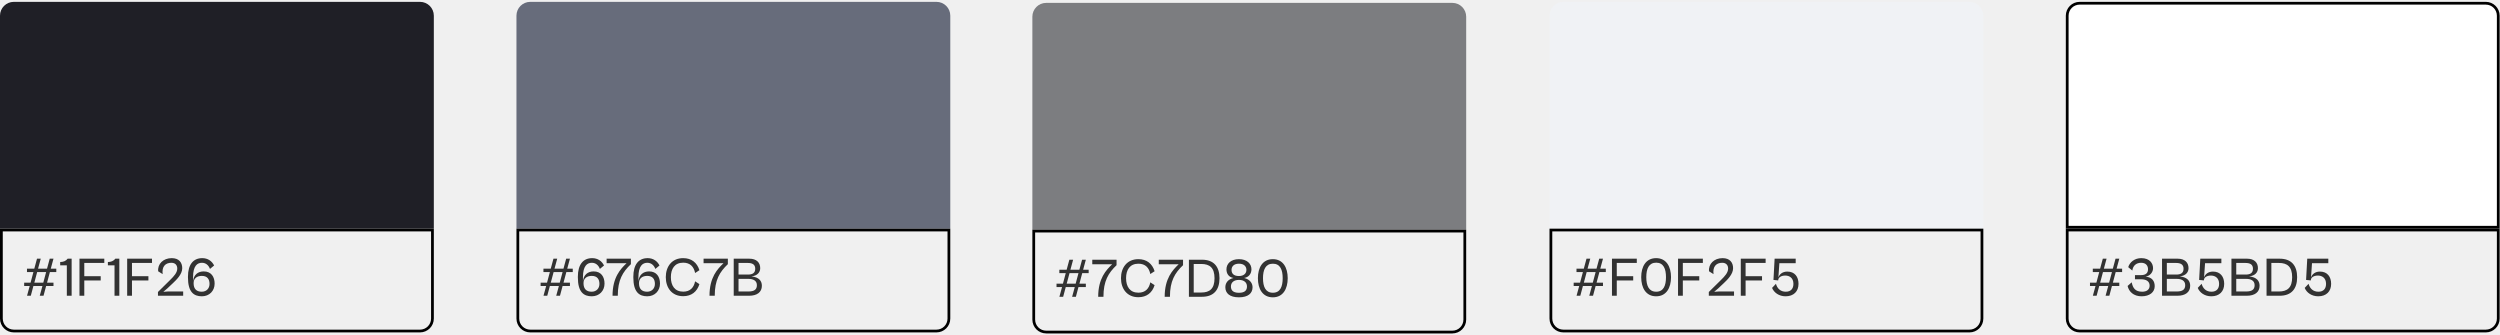
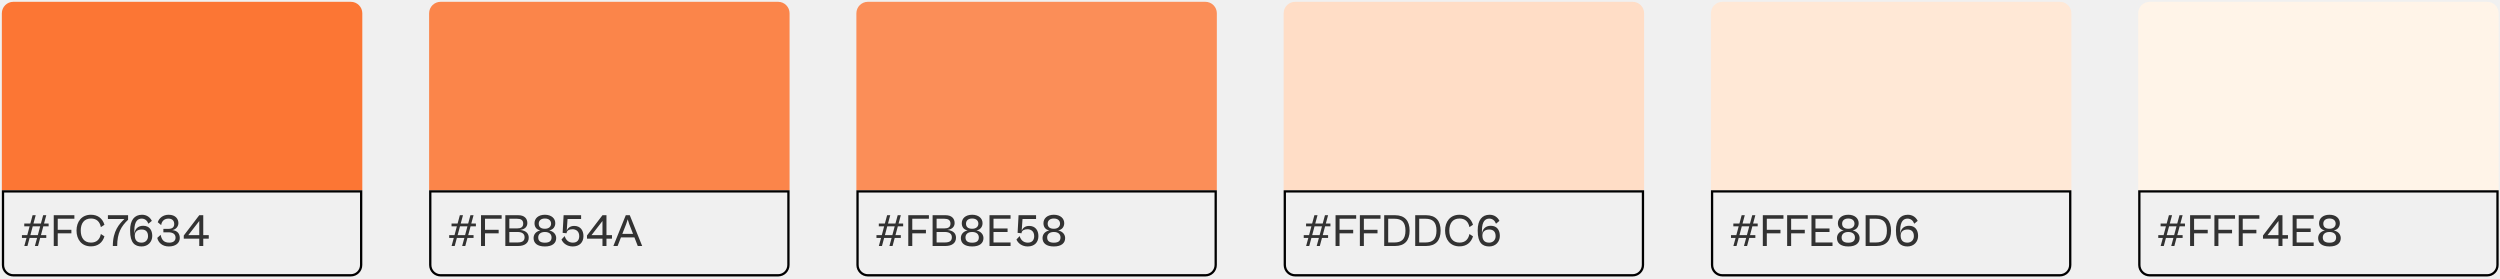
- <svg xmlns="http://www.w3.org/2000/svg" width="904" height="121" viewBox="0 0 904 121" fill="none">
-   <path d="M11.138 106.942H9.778L10.738 103.422H8.738V102.202H11.058L12.078 98.382H9.758V97.162H12.398L13.378 93.542H14.738L13.758 97.162H16.998L17.978 93.542H19.338L18.358 97.162H20.358V98.382H18.038L17.018 102.202H19.338V103.422H16.678L15.738 106.942H14.378L15.338 103.422H12.078L11.138 106.942ZM13.438 98.382L12.418 102.202H15.658L16.678 98.382H13.438ZM25.905 106.942H24.165V95.942H21.765V94.742C22.845 94.742 23.805 94.422 24.445 93.542H25.905V106.942ZM30.477 106.942H28.737V93.542H37.717V95.082H30.477V99.882H36.417V101.422H30.477V106.942ZM43.151 106.942H41.411V95.942H39.011V94.742C40.091 94.742 41.051 94.422 41.691 93.542H43.151V106.942ZM47.723 106.942H45.983V93.542H54.963V95.082H47.723V99.882H53.663V101.422H47.723V106.942ZM66.237 106.942H57.117V105.582L61.497 101.262C62.957 99.822 64.097 98.582 64.097 97.102C64.097 96.022 63.497 95.022 61.977 95.022C59.737 95.022 58.477 96.462 58.817 99.122L57.197 98.102C56.917 95.462 59.017 93.342 62.097 93.342C64.717 93.342 65.897 94.922 65.897 96.982C65.897 99.182 63.797 101.182 62.577 102.342L60.497 104.302L59.057 105.522L60.697 105.402H66.237V106.942ZM72.987 107.142C70.067 107.142 67.967 105.602 67.967 100.302V100.062C67.967 95.702 69.847 93.342 73.147 93.342C75.167 93.342 76.647 94.422 77.427 96.002L75.927 97.242C75.427 95.902 74.427 95.022 73.007 95.022C71.387 95.022 69.807 96.062 69.807 100.242V101.702C70.027 99.442 71.487 98.142 73.667 98.142C76.407 98.142 77.607 100.122 77.607 102.562C77.607 105.162 75.727 107.142 72.987 107.142ZM72.947 105.482C74.687 105.482 75.767 104.262 75.767 102.662C75.767 100.902 74.907 99.762 72.987 99.762C71.247 99.762 70.007 100.642 70.007 102.382C70.007 104.562 71.147 105.482 72.947 105.482Z" fill="#323232" />
-   <path d="M197.888 106.942H196.528L197.488 103.422H195.488V102.202H197.808L198.828 98.382H196.508V97.162H199.148L200.128 93.542H201.488L200.508 97.162H203.748L204.728 93.542H206.088L205.108 97.162H207.108V98.382H204.788L203.768 102.202H206.088V103.422H203.428L202.488 106.942H201.128L202.088 103.422H198.828L197.888 106.942ZM200.188 98.382L199.168 102.202H202.408L203.428 98.382H200.188ZM213.975 107.142C211.055 107.142 208.955 105.602 208.955 100.302V100.062C208.955 95.702 210.835 93.342 214.135 93.342C216.155 93.342 217.635 94.422 218.415 96.002L216.915 97.242C216.415 95.902 215.415 95.022 213.995 95.022C212.375 95.022 210.795 96.062 210.795 100.242V101.702C211.015 99.442 212.475 98.142 214.655 98.142C217.395 98.142 218.595 100.122 218.595 102.562C218.595 105.162 216.715 107.142 213.975 107.142ZM213.935 105.482C215.675 105.482 216.755 104.262 216.755 102.662C216.755 100.902 215.895 99.762 213.975 99.762C212.235 99.762 210.995 100.642 210.995 102.382C210.995 104.562 212.135 105.482 213.935 105.482ZM223.393 106.942H221.493C221.493 100.282 224.353 97.302 226.553 95.182H219.353V93.542H228.133V95.522C225.173 98.342 223.393 101.242 223.393 106.942ZM234.034 107.142C231.114 107.142 229.014 105.602 229.014 100.302V100.062C229.014 95.702 230.894 93.342 234.194 93.342C236.214 93.342 237.694 94.422 238.474 96.002L236.974 97.242C236.474 95.902 235.474 95.022 234.054 95.022C232.434 95.022 230.854 96.062 230.854 100.242V101.702C231.074 99.442 232.534 98.142 234.714 98.142C237.454 98.142 238.654 100.122 238.654 102.562C238.654 105.162 236.774 107.142 234.034 107.142ZM233.994 105.482C235.734 105.482 236.814 104.262 236.814 102.662C236.814 100.902 235.954 99.762 234.034 99.762C232.294 99.762 231.054 100.642 231.054 102.382C231.054 104.562 232.194 105.482 233.994 105.482ZM247.029 107.102C242.969 107.102 240.749 104.082 240.749 100.222C240.749 96.362 242.969 93.342 247.029 93.342C250.029 93.342 252.049 94.942 252.909 97.702L251.349 98.722C250.909 96.482 249.589 94.982 247.049 94.982C243.989 94.982 242.589 97.162 242.589 100.222C242.589 103.282 243.989 105.462 247.049 105.462C249.589 105.462 250.909 103.962 251.349 101.722L252.909 102.742C252.049 105.502 250.029 107.102 247.029 107.102ZM258.452 106.942H256.552C256.552 100.282 259.412 97.302 261.612 95.182H254.412V93.542H263.192V95.522C260.232 98.342 258.452 101.242 258.452 106.942ZM270.872 106.942H265.312V93.542H270.972C273.532 93.542 274.892 94.922 274.892 96.962C274.892 98.402 273.952 99.702 271.712 99.942C274.512 100.242 275.492 101.622 275.492 103.342C275.492 105.622 273.772 106.942 270.872 106.942ZM270.372 95.082H267.052V99.282H270.452C271.992 99.282 273.092 98.802 273.092 97.182C273.092 95.582 271.972 95.082 270.372 95.082ZM270.652 100.842H267.052V105.402H270.592C272.712 105.402 273.692 104.722 273.692 103.122C273.692 101.502 272.392 100.842 270.652 100.842Z" fill="#323232" />
-   <path d="M384.439 107.313H383.079L384.039 103.793H382.039V102.573H384.359L385.379 98.754H383.059V97.534H385.699L386.679 93.913H388.039L387.059 97.534H390.299L391.279 93.913H392.639L391.659 97.534H393.659V98.754H391.339L390.319 102.573H392.639V103.793H389.979L389.039 107.313H387.679L388.639 103.793H385.379L384.439 107.313ZM386.739 98.754L385.719 102.573H388.959L389.979 98.754H386.739ZM399.006 107.313H397.106C397.106 100.653 399.966 97.674 402.166 95.553H394.966V93.913H403.746V95.894C400.786 98.713 399.006 101.613 399.006 107.313ZM411.627 107.473C407.567 107.473 405.347 104.453 405.347 100.593C405.347 96.734 407.567 93.713 411.627 93.713C414.627 93.713 416.647 95.314 417.507 98.073L415.947 99.094C415.507 96.853 414.187 95.353 411.647 95.353C408.587 95.353 407.187 97.534 407.187 100.593C407.187 103.653 408.587 105.833 411.647 105.833C414.187 105.833 415.507 104.333 415.947 102.093L417.507 103.113C416.647 105.873 414.627 107.473 411.627 107.473ZM423.049 107.313H421.149C421.149 100.653 424.009 97.674 426.209 95.553H419.009V93.913H427.789V95.894C424.829 98.713 423.049 101.613 423.049 107.313ZM434.65 107.313H429.91V93.913H434.65C438.87 93.913 440.97 96.374 440.97 100.613C440.97 104.853 438.87 107.313 434.65 107.313ZM434.37 95.454H431.65V105.773H434.37C437.41 105.773 439.17 104.433 439.17 100.613C439.17 96.793 437.41 95.454 434.37 95.454ZM448.004 107.513C444.664 107.513 443.084 106.033 443.084 103.873C443.084 102.513 443.824 101.053 446.024 100.513C444.284 100.233 443.484 98.933 443.484 97.394C443.484 95.374 445.064 93.713 448.004 93.713C450.924 93.713 452.524 95.374 452.524 97.374C452.524 98.933 451.604 100.233 449.884 100.513C452.084 101.053 452.924 102.513 452.924 103.873C452.924 106.033 451.324 107.513 448.004 107.513ZM448.004 99.814C449.744 99.814 450.704 98.874 450.704 97.594C450.704 96.433 449.924 95.353 448.004 95.353C446.084 95.353 445.324 96.433 445.324 97.594C445.324 98.874 446.064 99.814 448.004 99.814ZM448.004 105.873C450.344 105.873 450.904 104.773 450.904 103.573C450.904 102.233 449.944 101.213 448.004 101.213C446.064 101.213 445.104 102.233 445.104 103.573C445.104 104.773 445.664 105.873 448.004 105.873ZM460.258 107.513C456.578 107.513 454.858 104.493 454.858 100.593C454.858 96.734 456.578 93.713 460.258 93.713C463.918 93.713 465.638 96.734 465.638 100.593C465.638 104.493 463.918 107.513 460.258 107.513ZM460.278 105.853C462.918 105.853 463.818 103.673 463.818 100.593C463.818 97.553 462.918 95.353 460.278 95.353C457.618 95.353 456.698 97.553 456.698 100.593C456.698 103.673 457.618 105.853 460.278 105.853Z" fill="#323232" />
-   <path d="M758.137 106.942H756.777L757.737 103.422H755.737V102.202H758.057L759.077 98.382H756.757V97.162H759.397L760.377 93.542H761.737L760.757 97.162H763.997L764.977 93.542H766.337L765.357 97.162H767.357V98.382H765.037L764.017 102.202H766.337V103.422H763.677L762.737 106.942H761.377L762.337 103.422H759.077L758.137 106.942ZM760.437 98.382L759.417 102.202H762.657L763.677 98.382H760.437ZM774.384 107.142C771.484 107.142 769.784 105.422 769.344 103.402L770.824 102.082C771.224 104.122 772.084 105.482 774.604 105.482C776.324 105.482 777.304 104.662 777.304 103.302C777.304 101.702 776.044 100.982 774.184 100.982H772.004V99.482H774.204C775.884 99.482 776.724 98.762 776.724 97.362C776.724 96.082 775.964 95.022 774.244 95.022C772.524 95.022 771.284 96.002 771.044 97.842L769.564 96.602C770.124 94.782 771.884 93.342 774.284 93.342C777.384 93.342 778.544 95.262 778.544 96.982C778.544 98.362 777.524 99.782 775.824 100.022C778.264 100.222 779.144 101.742 779.144 103.482C779.144 105.662 777.304 107.142 774.384 107.142ZM787.351 106.942H781.791V93.542H787.451C790.011 93.542 791.371 94.922 791.371 96.962C791.371 98.402 790.431 99.702 788.191 99.942C790.991 100.242 791.971 101.622 791.971 103.342C791.971 105.622 790.251 106.942 787.351 106.942ZM786.851 95.082H783.531V99.282H786.931C788.471 99.282 789.571 98.802 789.571 97.182C789.571 95.582 788.451 95.082 786.851 95.082ZM787.131 100.842H783.531V105.402H787.071C789.191 105.402 790.171 104.722 790.171 103.122C790.171 101.502 788.871 100.842 787.131 100.842ZM799.607 107.142C797.207 107.142 795.387 105.802 794.707 104.102L796.107 102.622C796.587 104.362 797.787 105.482 799.667 105.482C801.507 105.482 802.427 104.382 802.427 102.642C802.427 100.462 800.947 99.642 799.487 99.642C798.027 99.642 797.027 100.282 796.947 101.182L796.927 101.402L795.207 101.222L795.627 93.542H803.247V95.182H797.347L796.987 100.322C797.407 99.142 798.467 98.202 800.227 98.202C802.887 98.202 804.267 100.062 804.267 102.642C804.267 105.362 802.527 107.142 799.607 107.142ZM812.449 106.942H806.889V93.542H812.549C815.109 93.542 816.469 94.922 816.469 96.962C816.469 98.402 815.529 99.702 813.289 99.942C816.089 100.242 817.069 101.622 817.069 103.342C817.069 105.622 815.349 106.942 812.449 106.942ZM811.949 95.082H808.629V99.282H812.029C813.569 99.282 814.669 98.802 814.669 97.182C814.669 95.582 813.549 95.082 811.949 95.082ZM812.229 100.842H808.629V105.402H812.169C814.289 105.402 815.269 104.722 815.269 103.122C815.269 101.502 813.969 100.842 812.229 100.842ZM824.324 106.942H819.584V93.542H824.324C828.544 93.542 830.644 96.002 830.644 100.242C830.644 104.482 828.544 106.942 824.324 106.942ZM824.044 95.082H821.324V105.402H824.044C827.084 105.402 828.844 104.062 828.844 100.242C828.844 96.422 827.084 95.082 824.044 95.082ZM838.279 107.142C835.879 107.142 834.059 105.802 833.379 104.102L834.779 102.622C835.259 104.362 836.459 105.482 838.339 105.482C840.179 105.482 841.099 104.382 841.099 102.642C841.099 100.462 839.619 99.642 838.159 99.642C836.699 99.642 835.699 100.282 835.619 101.182L835.599 101.402L833.879 101.222L834.299 93.542H841.919V95.182H836.019L835.659 100.322C836.079 99.142 837.139 98.202 838.899 98.202C841.559 98.202 842.939 100.062 842.939 102.642C842.939 105.362 841.199 107.142 838.279 107.142Z" fill="#323232" />
-   <path d="M571.439 106.942H570.079L571.039 103.422H569.039V102.202H571.359L572.379 98.382H570.059V97.162H572.699L573.679 93.542H575.039L574.059 97.162H577.299L578.279 93.542H579.639L578.659 97.162H580.659V98.382H578.339L577.319 102.202H579.639V103.422H576.979L576.039 106.942H574.679L575.639 103.422H572.379L571.439 106.942ZM573.739 98.382L572.719 102.202H575.959L576.979 98.382H573.739ZM584.626 106.942H582.886V93.542H591.866V95.082H584.626V99.882H590.566V101.422H584.626V106.942ZM598.86 107.142C595.18 107.142 593.46 104.122 593.46 100.222C593.46 96.362 595.18 93.342 598.86 93.342C602.52 93.342 604.24 96.362 604.24 100.222C604.24 104.122 602.52 107.142 598.86 107.142ZM598.88 105.482C601.52 105.482 602.42 103.302 602.42 100.222C602.42 97.182 601.52 94.982 598.88 94.982C596.22 94.982 595.3 97.182 595.3 100.222C595.3 103.302 596.22 105.482 598.88 105.482ZM608.513 106.942H606.773V93.542H615.753V95.082H608.513V99.882H614.453V101.422H608.513V106.942ZM627.027 106.942H617.907V105.582L622.287 101.262C623.747 99.822 624.887 98.582 624.887 97.102C624.887 96.022 624.287 95.022 622.767 95.022C620.527 95.022 619.267 96.462 619.607 99.122L617.987 98.102C617.707 95.462 619.807 93.342 622.887 93.342C625.507 93.342 626.687 94.922 626.687 96.982C626.687 99.182 624.587 101.182 623.367 102.342L621.287 104.302L619.847 105.522L621.487 105.402H627.027V106.942ZM631.208 106.942H629.468V93.542H638.448V95.082H631.208V99.882H637.148V101.422H631.208V106.942ZM645.682 107.142C643.282 107.142 641.462 105.802 640.782 104.102L642.182 102.622C642.662 104.362 643.862 105.482 645.742 105.482C647.582 105.482 648.502 104.382 648.502 102.642C648.502 100.462 647.022 99.642 645.562 99.642C644.102 99.642 643.102 100.282 643.022 101.182L643.002 101.402L641.282 101.222L641.702 93.542H649.322V95.182H643.422L643.062 100.322C643.482 99.142 644.542 98.202 646.302 98.202C648.962 98.202 650.342 100.062 650.342 102.642C650.342 105.362 648.602 107.142 645.682 107.142Z" fill="#323232" />
-   <path d="M0 5.67C0 2.909 2.239 0.67 5 0.67H151.872C154.633 0.67 156.872 2.909 156.872 5.67V82.685H0V5.67Z" fill="#1F1F26" />
-   <path d="M0.5 83.185H156.372V115.2C156.372 117.685 154.357 119.7 151.872 119.7H5C2.515 119.7 0.5 117.685 0.5 115.2V83.185Z" stroke="black" />
-   <path d="M186.751 5.67C186.751 2.909 188.99 0.67 191.751 0.67H338.623C341.384 0.67 343.623 2.909 343.623 5.67V82.685H186.751V5.67Z" fill="#676C7B" />
-   <path d="M187.251 83.185H343.123V115.2C343.123 117.685 341.108 119.7 338.623 119.7H191.751C189.266 119.7 187.251 117.685 187.251 115.2V83.185Z" stroke="black" />
-   <path d="M373.302 6.041C373.302 3.28 375.54 1.041 378.302 1.041H525.174C527.935 1.041 530.174 3.28 530.174 6.041V83.056H373.302V6.041Z" fill="#7C7D80" />
-   <path d="M373.802 83.556H529.674V115.571C529.674 118.056 527.659 120.071 525.174 120.071H378.302C375.816 120.071 373.802 118.056 373.802 115.571V83.556Z" stroke="black" />
-   <path d="M747.5 5.67C747.5 3.185 749.515 1.17 752 1.17H898.872C901.357 1.17 903.372 3.185 903.372 5.67V82.185H747.5V5.67Z" fill="white" stroke="black" />
-   <path d="M747.5 83.185H903.372V115.2C903.372 117.685 901.357 119.7 898.872 119.7H752C749.515 119.7 747.5 117.685 747.5 115.2V83.185Z" stroke="black" />
-   <path d="M560.302 5.67C560.302 2.909 562.54 0.67 565.302 0.67H712.174C714.935 0.67 717.174 2.909 717.174 5.67V82.685H560.302V5.67Z" fill="#F0F2F5" />
-   <path d="M560.802 83.185H716.674V115.2C716.674 117.685 714.659 119.7 712.174 119.7H565.302C562.816 119.7 560.802 117.685 560.802 115.2V83.185Z" stroke="black" />
+ <svg xmlns="http://www.w3.org/2000/svg" width="1088" height="121" viewBox="0 0 1088 121" fill="none">
+   <path d="M11.942 107.059H10.582L11.542 103.539H9.542V102.319H11.862L12.882 98.499H10.562V97.279H13.202L14.182 93.659H15.542L14.562 97.279H17.802L18.782 93.659H20.142L19.162 97.279H21.162V98.499H18.842L17.822 102.319H20.142V103.539H17.482L16.542 107.059H15.182L16.142 103.539H12.882L11.942 107.059ZM14.242 98.499L13.222 102.319H16.462L17.482 98.499H14.242ZM25.129 107.059H23.389V93.659H32.369V95.199H25.129V99.999H31.069V101.539H25.129V107.059ZM39.579 107.219C35.519 107.219 33.299 104.199 33.299 100.339C33.299 96.479 35.519 93.459 39.579 93.459C42.579 93.459 44.599 95.059 45.459 97.819L43.899 98.839C43.459 96.599 42.139 95.099 39.599 95.099C36.539 95.099 35.139 97.279 35.139 100.339C35.139 103.399 36.539 105.579 39.599 105.579C42.139 105.579 43.459 104.079 43.899 101.839L45.459 102.859C44.599 105.619 42.579 107.219 39.579 107.219ZM51.001 107.059H49.101C49.101 100.399 51.961 97.419 54.161 95.299H46.961V93.659H55.741V95.639C52.781 98.459 51.001 101.359 51.001 107.059ZM61.642 107.259C58.722 107.259 56.622 105.719 56.622 100.419V100.179C56.622 95.819 58.502 93.459 61.802 93.459C63.822 93.459 65.302 94.539 66.082 96.119L64.582 97.359C64.082 96.019 63.082 95.139 61.662 95.139C60.042 95.139 58.462 96.179 58.462 100.359V101.819C58.682 99.559 60.142 98.259 62.322 98.259C65.062 98.259 66.262 100.239 66.262 102.679C66.262 105.279 64.382 107.259 61.642 107.259ZM61.602 105.599C63.342 105.599 64.422 104.379 64.422 102.779C64.422 101.019 63.562 99.879 61.642 99.879C59.902 99.879 58.662 100.759 58.662 102.499C58.662 104.679 59.802 105.599 61.602 105.599ZM73.482 107.259C70.582 107.259 68.882 105.539 68.442 103.519L69.922 102.199C70.322 104.239 71.182 105.599 73.702 105.599C75.422 105.599 76.402 104.779 76.402 103.419C76.402 101.819 75.142 101.099 73.282 101.099H71.102V99.599H73.302C74.982 99.599 75.822 98.879 75.822 97.479C75.822 96.199 75.062 95.139 73.342 95.139C71.622 95.139 70.382 96.119 70.142 97.959L68.662 96.719C69.222 94.899 70.982 93.459 73.382 93.459C76.482 93.459 77.642 95.379 77.642 97.099C77.642 98.479 76.622 99.899 74.922 100.139C77.362 100.339 78.242 101.859 78.242 103.599C78.242 105.779 76.402 107.259 73.482 107.259ZM88.458 107.059H86.718V103.859H79.978V102.499L86.718 93.659H88.458V102.319H90.858V103.859H88.458V107.059ZM81.958 102.319H86.718V96.179L81.958 102.319Z" fill="#323232" />
+   <path d="M383.835 107.059H382.475L383.435 103.539H381.435V102.319H383.755L384.775 98.499H382.455V97.279H385.095L386.075 93.659H387.435L386.455 97.279H389.695L390.675 93.659H392.035L391.055 97.279H393.055V98.499H390.735L389.715 102.319H392.035V103.539H389.375L388.435 107.059H387.075L388.035 103.539H384.775L383.835 107.059ZM386.135 98.499L385.115 102.319H388.355L389.375 98.499H386.135ZM397.023 107.059H395.283V93.659H404.263V95.199H397.023V99.999H402.963V101.539H397.023V107.059ZM411.429 107.059H405.869V93.659H411.529C414.089 93.659 415.449 95.039 415.449 97.079C415.449 98.519 414.509 99.819 412.269 100.059C415.069 100.359 416.049 101.739 416.049 103.459C416.049 105.739 414.329 107.059 411.429 107.059ZM410.929 95.199H407.609V99.399H411.009C412.549 99.399 413.649 98.919 413.649 97.299C413.649 95.699 412.529 95.199 410.929 95.199ZM411.209 100.959H407.609V105.519H411.149C413.269 105.519 414.249 104.839 414.249 103.239C414.249 101.619 412.949 100.959 411.209 100.959ZM423.084 107.259C419.744 107.259 418.164 105.779 418.164 103.619C418.164 102.259 418.904 100.799 421.104 100.259C419.364 99.979 418.564 98.679 418.564 97.139C418.564 95.119 420.144 93.459 423.084 93.459C426.004 93.459 427.604 95.119 427.604 97.119C427.604 98.679 426.684 99.979 424.964 100.259C427.164 100.799 428.004 102.259 428.004 103.619C428.004 105.779 426.404 107.259 423.084 107.259ZM423.084 99.559C424.824 99.559 425.784 98.619 425.784 97.339C425.784 96.179 425.004 95.099 423.084 95.099C421.164 95.099 420.404 96.179 420.404 97.339C420.404 98.619 421.144 99.559 423.084 99.559ZM423.084 105.619C425.424 105.619 425.984 104.519 425.984 103.319C425.984 101.979 425.024 100.959 423.084 100.959C421.144 100.959 420.184 101.979 420.184 103.319C420.184 104.519 420.744 105.619 423.084 105.619ZM439.794 107.059H430.634V93.659H439.794V95.199H432.374V99.419H438.494V100.959H432.374V105.519H439.794V107.059ZM447.258 107.259C444.858 107.259 443.038 105.919 442.358 104.219L443.758 102.739C444.238 104.479 445.438 105.599 447.318 105.599C449.158 105.599 450.078 104.499 450.078 102.759C450.078 100.579 448.598 99.759 447.138 99.759C445.678 99.759 444.678 100.399 444.598 101.299L444.578 101.519L442.858 101.339L443.278 93.659H450.898V95.299H444.998L444.638 100.439C445.058 99.259 446.118 98.319 447.878 98.319C450.538 98.319 451.918 100.179 451.918 102.759C451.918 105.479 450.178 107.259 447.258 107.259ZM458.631 107.259C455.291 107.259 453.711 105.779 453.711 103.619C453.711 102.259 454.451 100.799 456.651 100.259C454.911 99.979 454.111 98.679 454.111 97.139C454.111 95.119 455.691 93.459 458.631 93.459C461.551 93.459 463.151 95.119 463.151 97.119C463.151 98.679 462.231 99.979 460.511 100.259C462.711 100.799 463.551 102.259 463.551 103.619C463.551 105.779 461.951 107.259 458.631 107.259ZM458.631 99.559C460.371 99.559 461.331 98.619 461.331 97.339C461.331 96.179 460.551 95.099 458.631 95.099C456.711 95.099 455.951 96.179 455.951 97.339C455.951 98.619 456.691 99.559 458.631 99.559ZM458.631 105.619C460.971 105.619 461.531 104.519 461.531 103.319C461.531 101.979 460.571 100.959 458.631 100.959C456.691 100.959 455.731 101.979 455.731 103.319C455.731 104.519 456.291 105.619 458.631 105.619Z" fill="#323232" />
+   <path d="M569.783 107.059H568.423L569.383 103.539H567.383V102.319H569.703L570.723 98.499H568.403V97.279H571.043L572.023 93.659H573.383L572.403 97.279H575.643L576.623 93.659H577.983L577.003 97.279H579.003V98.499H576.683L575.663 102.319H577.983V103.539H575.323L574.383 107.059H573.023L573.983 103.539H570.723L569.783 107.059ZM572.083 98.499L571.063 102.319H574.303L575.323 98.499H572.083ZM582.97 107.059H581.23V93.659H590.21V95.199H582.97V99.999H588.91V101.539H582.97V107.059ZM593.556 107.059H591.816V93.659H600.796V95.199H593.556V99.999H599.496V101.539H593.556V107.059ZM607.142 107.059H602.402V93.659H607.142C611.362 93.659 613.462 96.119 613.462 100.359C613.462 104.599 611.362 107.059 607.142 107.059ZM606.862 95.199H604.142V105.519H606.862C609.902 105.519 611.662 104.179 611.662 100.359C611.662 96.539 609.902 95.199 606.862 95.199ZM620.638 107.059H615.898V93.659H620.638C624.858 93.659 626.958 96.119 626.958 100.359C626.958 104.599 624.858 107.059 620.638 107.059ZM620.358 95.199H617.638V105.519H620.358C623.398 105.519 625.158 104.179 625.158 100.359C625.158 96.539 623.398 95.199 620.358 95.199ZM635.174 107.219C631.114 107.219 628.894 104.199 628.894 100.339C628.894 96.479 631.114 93.459 635.174 93.459C638.174 93.459 640.194 95.059 641.054 97.819L639.494 98.839C639.054 96.599 637.734 95.099 635.194 95.099C632.134 95.099 630.734 97.279 630.734 100.339C630.734 103.399 632.134 105.579 635.194 105.579C637.734 105.579 639.054 104.079 639.494 101.839L641.054 102.859C640.194 105.619 638.174 107.219 635.174 107.219ZM648.116 107.259C645.196 107.259 643.096 105.719 643.096 100.419V100.179C643.096 95.819 644.976 93.459 648.276 93.459C650.296 93.459 651.776 94.539 652.556 96.119L651.056 97.359C650.556 96.019 649.556 95.139 648.136 95.139C646.516 95.139 644.936 96.179 644.936 100.359V101.819C645.156 99.559 646.616 98.259 648.796 98.259C651.536 98.259 652.736 100.239 652.736 102.679C652.736 105.279 650.856 107.259 648.116 107.259ZM648.076 105.599C649.816 105.599 650.896 104.379 650.896 102.779C650.896 101.019 650.036 99.879 648.116 99.879C646.376 99.879 645.136 100.759 645.136 102.499C645.136 104.679 646.276 105.599 648.076 105.599Z" fill="#323232" />
+   <path d="M755.73 107.059H754.37L755.33 103.539H753.33V102.319H755.65L756.67 98.499H754.35V97.279H756.99L757.97 93.659H759.33L758.35 97.279H761.59L762.57 93.659H763.93L762.95 97.279H764.95V98.499H762.63L761.61 102.319H763.93V103.539H761.27L760.33 107.059H758.97L759.93 103.539H756.67L755.73 107.059ZM758.03 98.499L757.01 102.319H760.25L761.27 98.499H758.03ZM768.917 107.059H767.177V93.659H776.157V95.199H768.917V99.999H774.857V101.539H768.917V107.059ZM779.503 107.059H777.763V93.659H786.743V95.199H779.503V99.999H785.443V101.539H779.503V107.059ZM797.509 107.059H788.349V93.659H797.509V95.199H790.089V99.419H796.209V100.959H790.089V105.519H797.509V107.059ZM804.373 107.259C801.033 107.259 799.453 105.779 799.453 103.619C799.453 102.259 800.193 100.799 802.393 100.259C800.653 99.979 799.853 98.679 799.853 97.139C799.853 95.119 801.433 93.459 804.373 93.459C807.293 93.459 808.893 95.119 808.893 97.119C808.893 98.679 807.973 99.979 806.253 100.259C808.453 100.799 809.293 102.259 809.293 103.619C809.293 105.779 807.693 107.259 804.373 107.259ZM804.373 99.559C806.113 99.559 807.073 98.619 807.073 97.339C807.073 96.179 806.293 95.099 804.373 95.099C802.453 95.099 801.693 96.179 801.693 97.339C801.693 98.619 802.433 99.559 804.373 99.559ZM804.373 105.619C806.713 105.619 807.273 104.519 807.273 103.319C807.273 101.979 806.313 100.959 804.373 100.959C802.433 100.959 801.473 101.979 801.473 103.319C801.473 104.519 802.033 105.619 804.373 105.619ZM816.663 107.059H811.923V93.659H816.663C820.883 93.659 822.983 96.119 822.983 100.359C822.983 104.599 820.883 107.059 816.663 107.059ZM816.383 95.199H813.663V105.519H816.383C819.423 105.519 821.183 104.179 821.183 100.359C821.183 96.539 819.423 95.199 816.383 95.199ZM830.138 107.259C827.218 107.259 825.118 105.719 825.118 100.419V100.179C825.118 95.819 826.998 93.459 830.298 93.459C832.318 93.459 833.798 94.539 834.578 96.119L833.078 97.359C832.578 96.019 831.578 95.139 830.158 95.139C828.538 95.139 826.958 96.179 826.958 100.359V101.819C827.178 99.559 828.638 98.259 830.818 98.259C833.558 98.259 834.758 100.239 834.758 102.679C834.758 105.279 832.878 107.259 830.138 107.259ZM830.098 105.599C831.838 105.599 832.918 104.379 832.918 102.779C832.918 101.019 832.058 99.879 830.138 99.879C828.398 99.879 827.158 100.759 827.158 102.499C827.158 104.679 828.298 105.599 830.098 105.599Z" fill="#323232" />
+   <path d="M941.677 107.059H940.317L941.277 103.539H939.277V102.319H941.597L942.617 98.499H940.297V97.279H942.937L943.917 93.659H945.277L944.297 97.279H947.537L948.517 93.659H949.877L948.897 97.279H950.897V98.499H948.577L947.557 102.319H949.877V103.539H947.217L946.277 107.059H944.917L945.877 103.539H942.617L941.677 107.059ZM943.977 98.499L942.957 102.319H946.197L947.217 98.499H943.977ZM954.864 107.059H953.124V93.659H962.104V95.199H954.864V99.999H960.804V101.539H954.864V107.059ZM965.45 107.059H963.71V93.659H972.69V95.199H965.45V99.999H971.39V101.539H965.45V107.059ZM976.036 107.059H974.296V93.659H983.276V95.199H976.036V99.999H981.976V101.539H976.036V107.059ZM993.33 107.059H991.59V103.859H984.85V102.499L991.59 93.659H993.33V102.319H995.73V103.859H993.33V107.059ZM986.83 102.319H991.59V96.179L986.83 102.319ZM1006.91 107.059H997.753V93.659H1006.91V95.199H999.493V99.419H1005.61V100.959H999.493V105.519H1006.91V107.059ZM1013.78 107.259C1010.44 107.259 1008.86 105.779 1008.86 103.619C1008.86 102.259 1009.6 100.799 1011.8 100.259C1010.06 99.979 1009.26 98.679 1009.26 97.139C1009.26 95.119 1010.84 93.459 1013.78 93.459C1016.7 93.459 1018.3 95.119 1018.3 97.119C1018.3 98.679 1017.38 99.979 1015.66 100.259C1017.86 100.799 1018.7 102.259 1018.7 103.619C1018.7 105.779 1017.1 107.259 1013.78 107.259ZM1013.78 99.559C1015.52 99.559 1016.48 98.619 1016.48 97.339C1016.48 96.179 1015.7 95.099 1013.78 95.099C1011.86 95.099 1011.1 96.179 1011.1 97.339C1011.1 98.619 1011.84 99.559 1013.78 99.559ZM1013.78 105.619C1016.12 105.619 1016.68 104.519 1016.68 103.319C1016.68 101.979 1015.72 100.959 1013.78 100.959C1011.84 100.959 1010.88 101.979 1010.88 103.319C1010.88 104.519 1011.44 105.619 1013.78 105.619Z" fill="#323232" />
+   <path d="M197.889 107.059H196.529L197.489 103.539H195.489V102.319H197.809L198.829 98.499H196.509V97.279H199.149L200.129 93.659H201.489L200.509 97.279H203.749L204.729 93.659H206.089L205.109 97.279H207.109V98.499H204.789L203.769 102.319H206.089V103.539H203.429L202.489 107.059H201.129L202.089 103.539H198.829L197.889 107.059ZM200.189 98.499L199.169 102.319H202.409L203.429 98.499H200.189ZM211.076 107.059H209.336V93.659H218.316V95.199H211.076V99.999H217.016V101.539H211.076V107.059ZM225.482 107.059H219.922V93.659H225.582C228.142 93.659 229.502 95.039 229.502 97.079C229.502 98.519 228.562 99.819 226.322 100.059C229.122 100.359 230.102 101.739 230.102 103.459C230.102 105.739 228.382 107.059 225.482 107.059ZM224.982 95.199H221.662V99.399H225.062C226.602 99.399 227.702 98.919 227.702 97.299C227.702 95.699 226.582 95.199 224.982 95.199ZM225.262 100.959H221.662V105.519H225.202C227.322 105.519 228.302 104.839 228.302 103.239C228.302 101.619 227.002 100.959 225.262 100.959ZM237.137 107.259C233.797 107.259 232.217 105.779 232.217 103.619C232.217 102.259 232.957 100.799 235.157 100.259C233.417 99.979 232.617 98.679 232.617 97.139C232.617 95.119 234.197 93.459 237.137 93.459C240.057 93.459 241.657 95.119 241.657 97.119C241.657 98.679 240.737 99.979 239.017 100.259C241.217 100.799 242.057 102.259 242.057 103.619C242.057 105.779 240.457 107.259 237.137 107.259ZM237.137 99.559C238.877 99.559 239.837 98.619 239.837 97.339C239.837 96.179 239.057 95.099 237.137 95.099C235.217 95.099 234.457 96.179 234.457 97.339C234.457 98.619 235.197 99.559 237.137 99.559ZM237.137 105.619C239.477 105.619 240.037 104.519 240.037 103.319C240.037 101.979 239.077 100.959 237.137 100.959C235.197 100.959 234.237 101.979 234.237 103.319C234.237 104.519 234.797 105.619 237.137 105.619ZM249.261 107.259C246.861 107.259 245.041 105.919 244.361 104.219L245.761 102.739C246.241 104.479 247.441 105.599 249.321 105.599C251.161 105.599 252.081 104.499 252.081 102.759C252.081 100.579 250.601 99.759 249.141 99.759C247.681 99.759 246.681 100.399 246.601 101.299L246.581 101.519L244.861 101.339L245.281 93.659H252.901V95.299H247.001L246.641 100.439C247.061 99.259 248.121 98.319 249.881 98.319C252.541 98.319 253.921 100.179 253.921 102.759C253.921 105.479 252.181 107.259 249.261 107.259ZM263.936 107.059H262.196V103.859H255.456V102.499L262.196 93.659H263.936V102.319H266.336V103.859H263.936V107.059ZM257.436 102.319H262.196V96.179L257.436 102.319ZM268.779 107.059H266.939L272.339 93.659H274.079L279.479 107.059H277.559L276.099 103.319H270.239L268.779 107.059ZM272.499 97.539L270.839 101.779H275.499L273.839 97.539L273.179 95.439L272.499 97.539Z" fill="#323232" />
+   <path d="M0.804 5.787C0.804 3.025 3.043 0.787 5.804 0.787H152.676C155.438 0.787 157.676 3.025 157.676 5.787V82.801H0.804V5.787Z" fill="#FC7634" />
+   <path d="M1.304 83.301H157.176V115.316C157.176 117.802 155.162 119.816 152.676 119.816H5.804C3.319 119.816 1.304 117.802 1.304 115.316V83.301Z" stroke="black" />
+   <path d="M372.698 5.787C372.698 3.025 374.937 0.787 377.698 0.787H524.57C527.332 0.787 529.57 3.025 529.57 5.787V82.801H372.698V5.787Z" fill="#FB8E58" />
+   <path d="M558.646 5.787C558.646 3.025 560.884 0.787 563.646 0.787H710.518C713.279 0.787 715.518 3.025 715.518 5.787V82.801H558.646V5.787Z" fill="#FFDDC6" />
+   <path d="M373.198 83.301H529.07V115.316C529.07 117.802 527.056 119.816 524.57 119.816H377.698C375.213 119.816 373.198 117.802 373.198 115.316V83.301Z" stroke="black" />
+   <path d="M744.593 5.787C744.593 3.025 746.831 0.787 749.593 0.787H896.465C899.226 0.787 901.465 3.025 901.465 5.787V82.801H744.593V5.787Z" fill="#FFE8D6" />
+   <path d="M559.146 83.301H715.018V115.316C715.018 117.802 713.003 119.816 710.518 119.816H563.646C561.16 119.816 559.146 117.802 559.146 115.316V83.301Z" stroke="black" />
+   <path d="M745.093 83.301H900.965V115.316C900.965 117.802 898.95 119.816 896.465 119.816H749.593C747.107 119.816 745.093 117.802 745.093 115.316V83.301Z" stroke="black" />
+   <path d="M930.54 5.787C930.54 3.025 932.779 0.787 935.54 0.787H1082.41C1085.17 0.787 1087.41 3.025 1087.41 5.787V82.801H930.54V5.787Z" fill="#FFF4E8" />
+   <path d="M186.751 5.787C186.751 3.025 188.99 0.787 191.751 0.787H338.623C341.384 0.787 343.623 3.025 343.623 5.787V82.801H186.751V5.787Z" fill="#FB854A" />
+   <path d="M931.04 83.301H1086.91V115.316C1086.91 117.802 1084.9 119.816 1082.41 119.816H935.54C933.055 119.816 931.04 117.802 931.04 115.316V83.301Z" stroke="black" />
+   <path d="M187.251 83.301H343.123V115.316C343.123 117.802 341.108 119.816 338.623 119.816H191.751C189.266 119.816 187.251 117.802 187.251 115.316V83.301Z" stroke="black" />
</svg>
